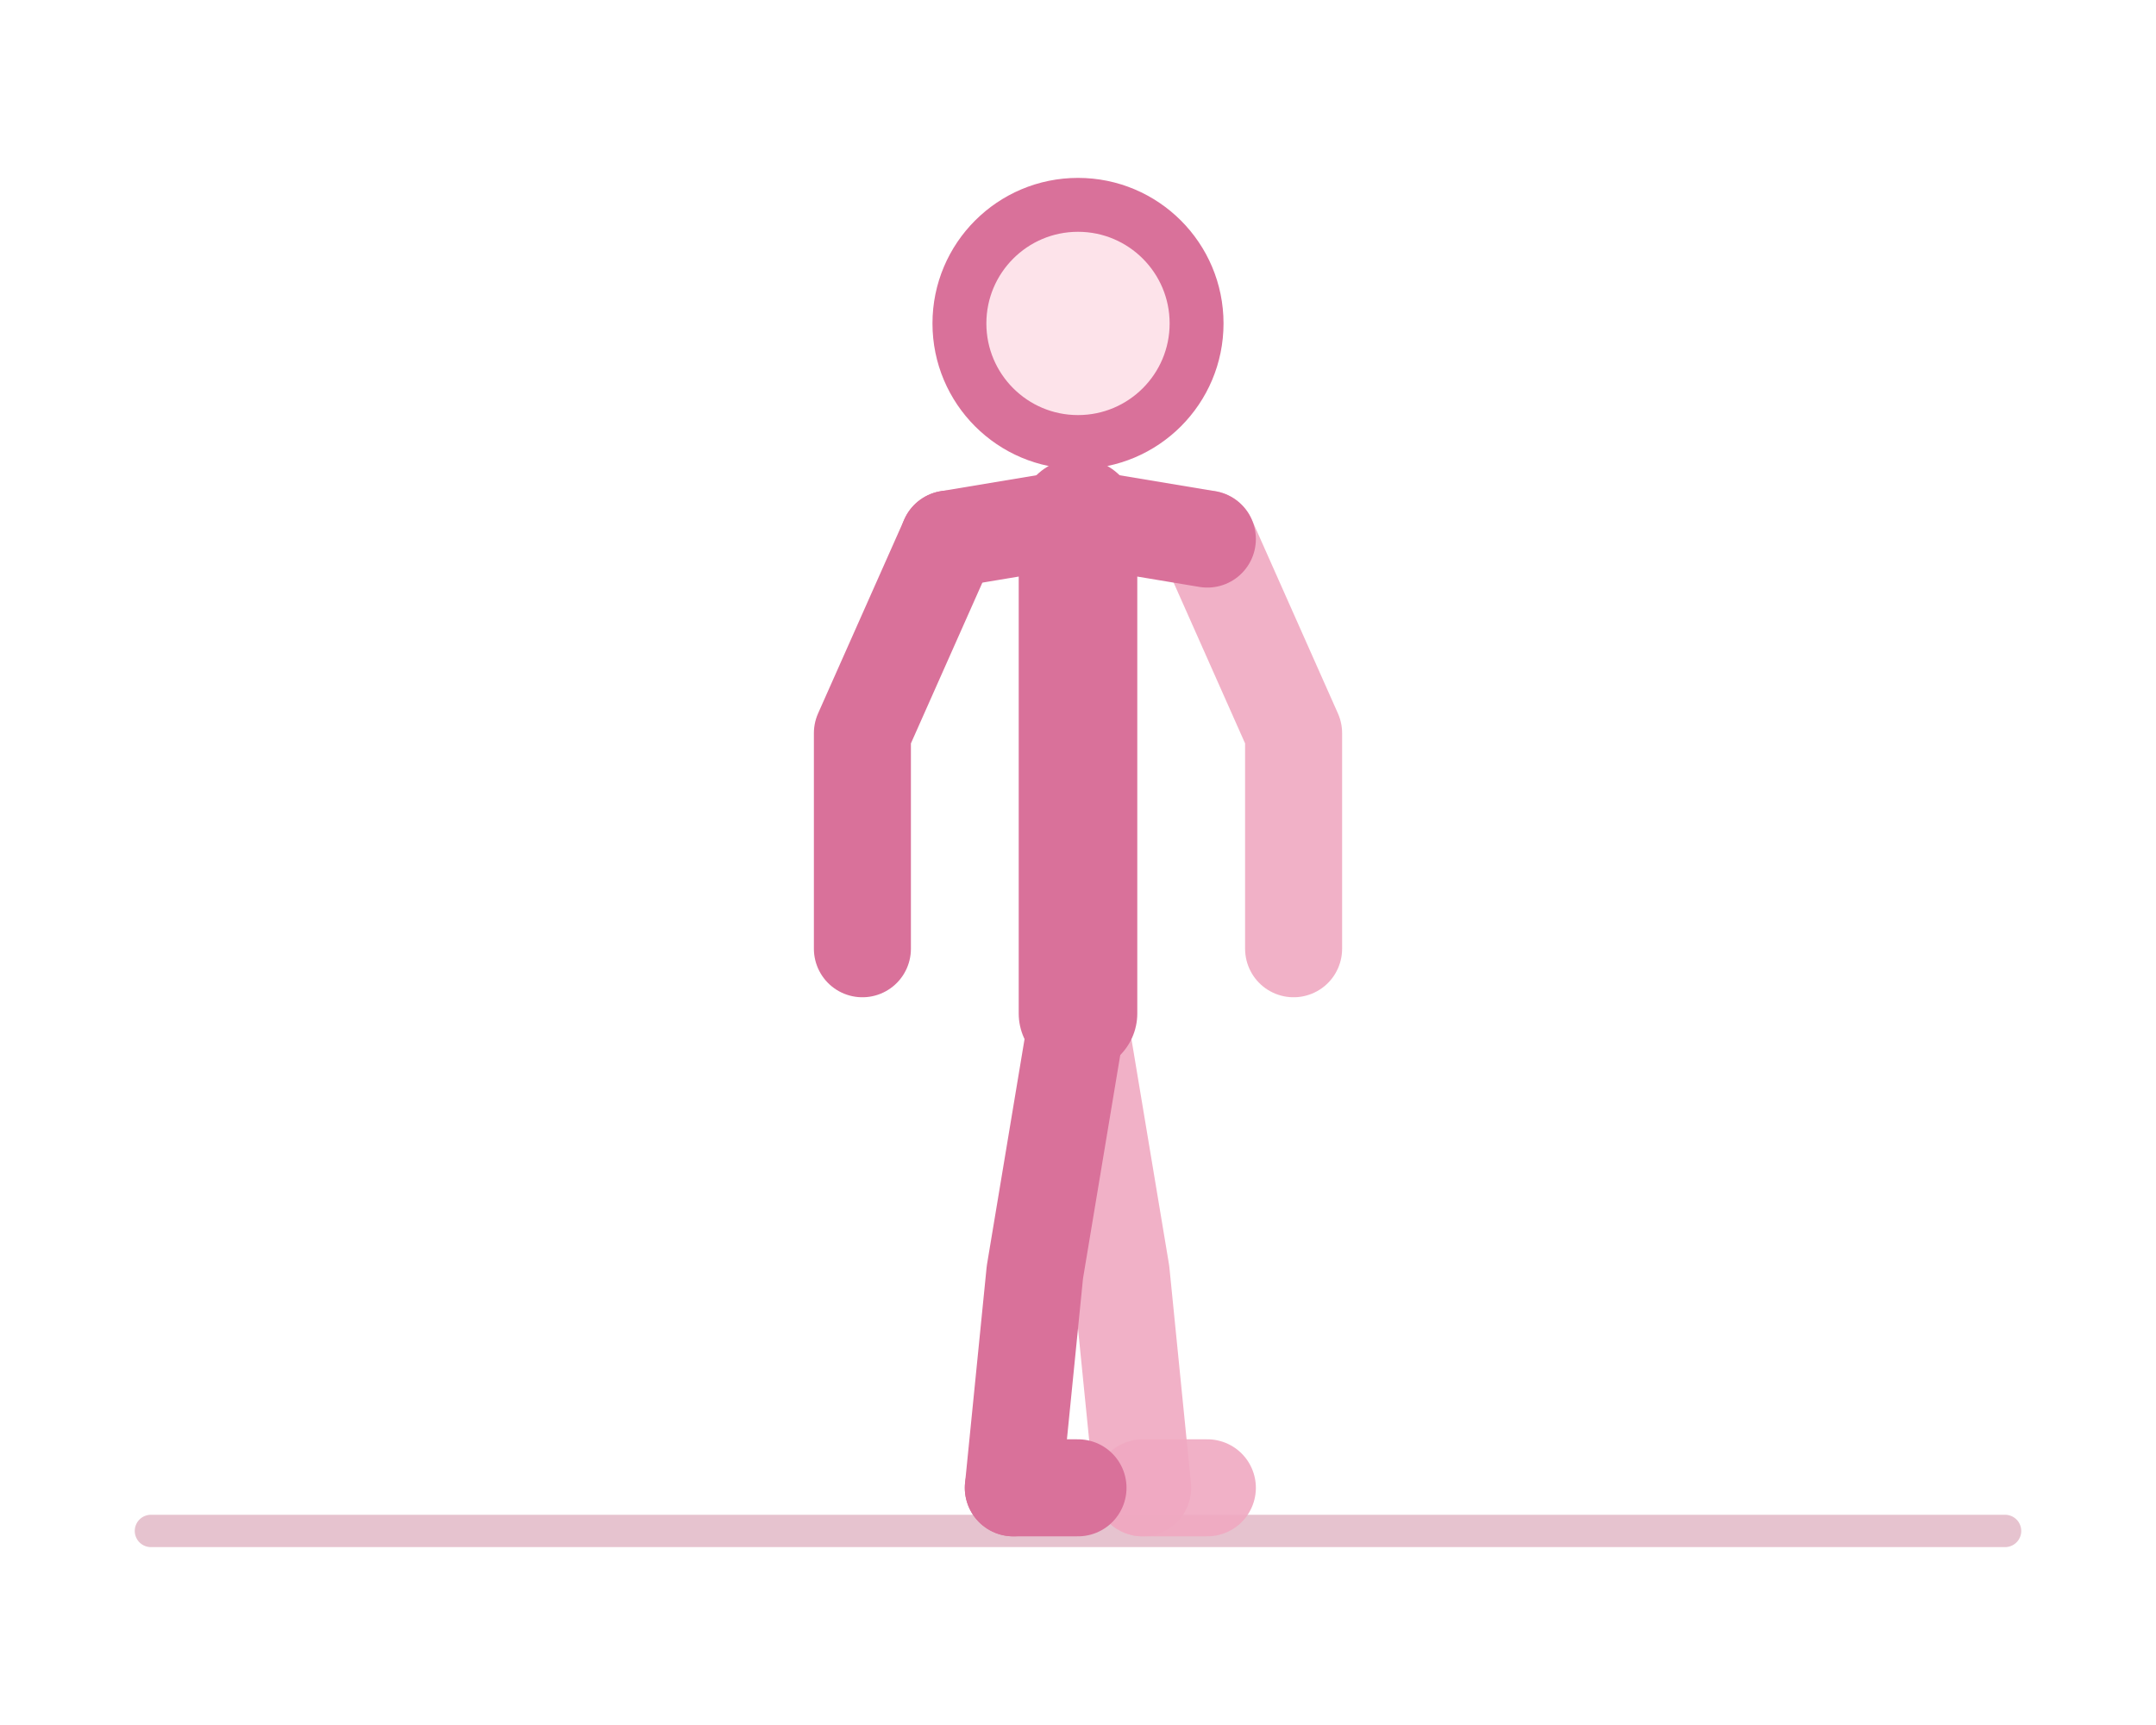
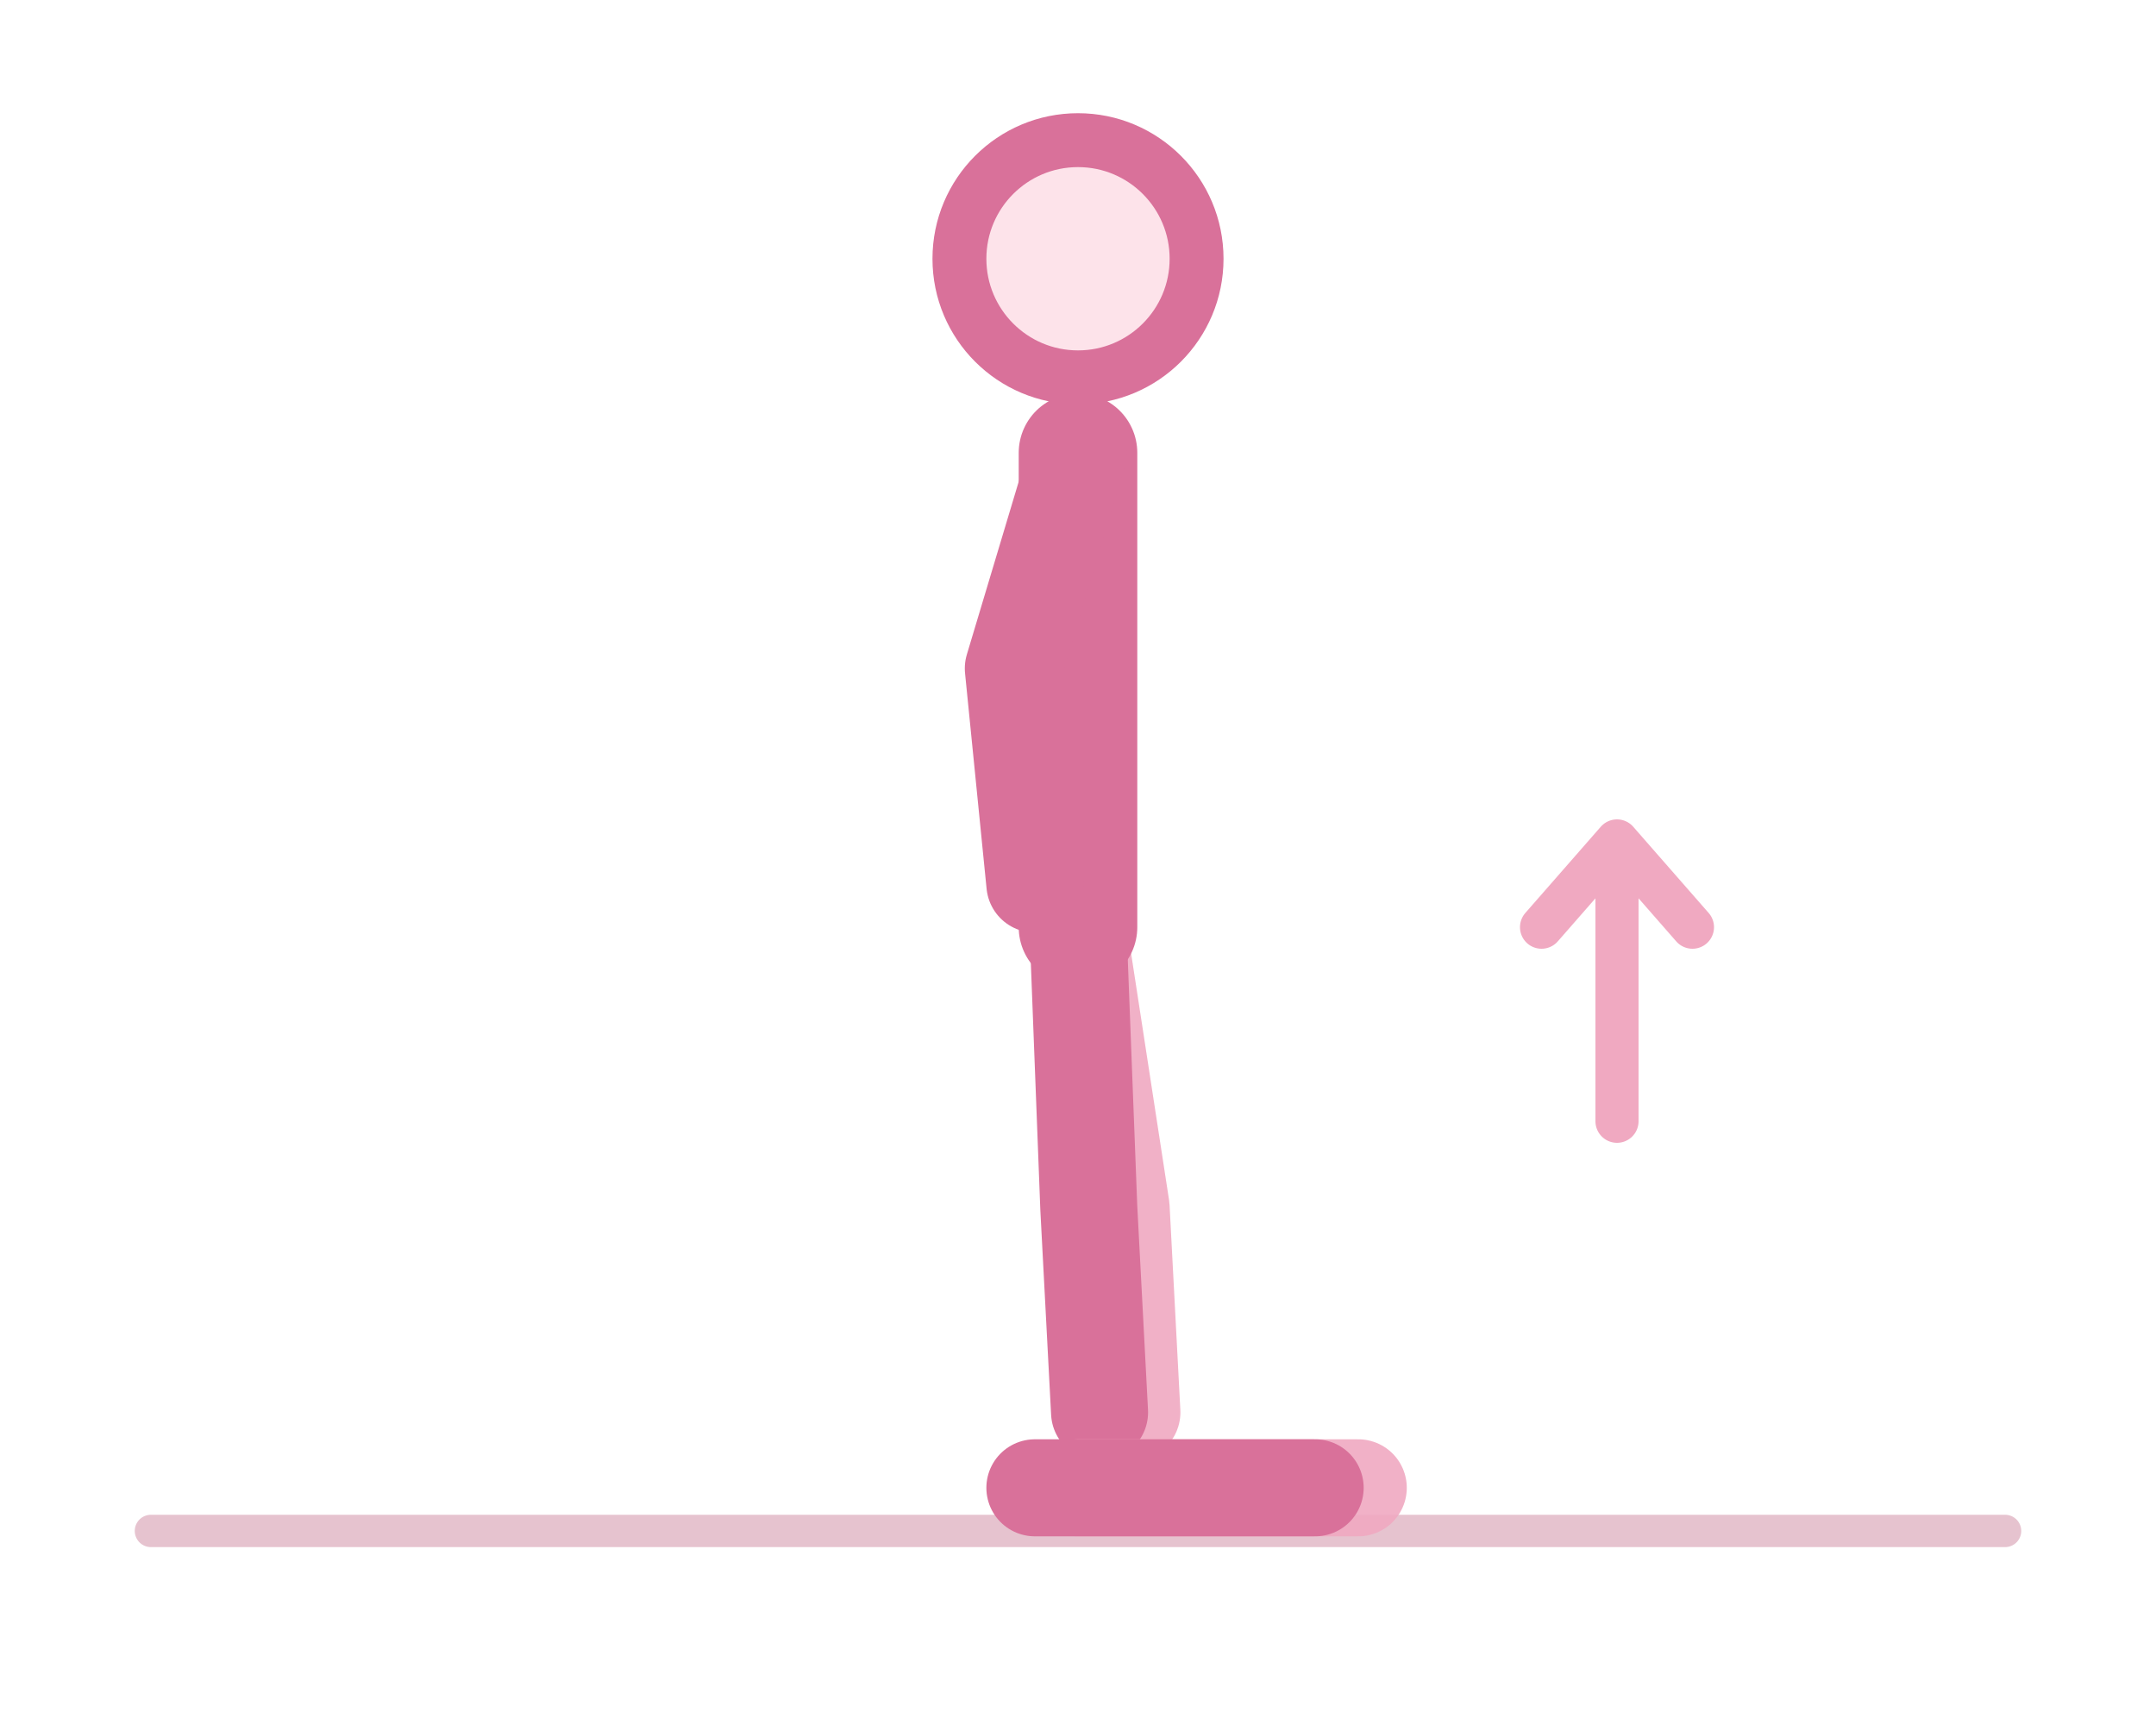
<svg xmlns="http://www.w3.org/2000/svg" viewBox="0 0 200 160" role="img" aria-label="Salita sulle punte">
  <line x1="14" y1="142" x2="186" y2="142" stroke="#e6c3cf" stroke-width="3" stroke-linecap="round" />
-   <polyline points="100,94 104,118 106,138" fill="none" stroke="#f0a9c1" stroke-width="9" stroke-linecap="round" stroke-linejoin="round" opacity="0.9">
-     <animate attributeName="points" values="100,94 104,118 106,138;100,86 104,110 106,131;100,94 104,118 106,138" dur="2.6s" repeatCount="indefinite" calcMode="spline" keyTimes="0;0.5;1" keySplines="0.42 0 0.58 1;0.42 0 0.58 1" />
+   <path d="M150 104 v-26 m-7 8 l7 -8 l7 8" fill="none" stroke="#f0a9c1" stroke-width="4" stroke-linecap="round" stroke-linejoin="round" />
+   <polyline points="100,86 104,112 105,131" fill="none" stroke="#f0a9c1" stroke-width="9" stroke-linecap="round" stroke-linejoin="round" opacity="0.9">
+     <animate attributeName="points" values="100,86 104,112 105,131;100,75 104,101 105,120;100,86 104,112 105,131" dur="2.6s" repeatCount="indefinite" calcMode="spline" keyTimes="0;0.5;1" keySplines="0.42 0 0.58 1;0.42 0 0.58 1" />
  </polyline>
-   <polyline points="112,50 120,68 120,88" fill="none" stroke="#f0a9c1" stroke-width="9" stroke-linecap="round" stroke-linejoin="round" opacity="0.9">
-     <animate attributeName="points" values="112,50 120,68 120,88;112,42 120,60 120,80;112,50 120,68 120,88" dur="2.6s" repeatCount="indefinite" calcMode="spline" keyTimes="0;0.5;1" keySplines="0.42 0 0.58 1;0.42 0 0.58 1" />
+   <polyline points="100,42 100,86" fill="none" stroke="#d9719a" stroke-width="11" stroke-linecap="round" stroke-linejoin="round">
+     <animate attributeName="points" values="100,42 100,86;100,31 100,75;100,42 100,86" dur="2.6s" repeatCount="indefinite" calcMode="spline" keyTimes="0;0.5;1" keySplines="0.42 0 0.58 1;0.42 0 0.58 1" />
  </polyline>
-   <polyline points="100,48 100,94" fill="none" stroke="#d9719a" stroke-width="11" stroke-linecap="round" stroke-linejoin="round">
-     <animate attributeName="points" values="100,48 100,94;100,40 100,86;100,48 100,94" dur="2.6s" repeatCount="indefinite" calcMode="spline" keyTimes="0;0.5;1" keySplines="0.42 0 0.58 1;0.42 0 0.58 1" />
+   <polyline points="100,86 101,112 102,131" fill="none" stroke="#d9719a" stroke-width="9" stroke-linecap="round" stroke-linejoin="round">
+     <animate attributeName="points" values="100,86 101,112 102,131;100,75 101,101 102,120;100,86 101,112 102,131" dur="2.6s" repeatCount="indefinite" calcMode="spline" keyTimes="0;0.5;1" keySplines="0.42 0 0.58 1;0.42 0 0.58 1" />
  </polyline>
-   <polyline points="112,50 100,48 88,50" fill="none" stroke="#d9719a" stroke-width="9" stroke-linecap="round" stroke-linejoin="round">
-     <animate attributeName="points" values="112,50 100,48 88,50;112,42 100,40 88,42;112,50 100,48 88,50" dur="2.6s" repeatCount="indefinite" calcMode="spline" keyTimes="0;0.5;1" keySplines="0.42 0 0.58 1;0.42 0 0.58 1" />
+   <polyline points="100,42 94,62 96,82" fill="none" stroke="#d9719a" stroke-width="9" stroke-linecap="round" stroke-linejoin="round">
+     <animate attributeName="points" values="100,42 94,62 96,82;100,31 94,51 96,71;100,42 94,62 96,82" dur="2.6s" repeatCount="indefinite" calcMode="spline" keyTimes="0;0.5;1" keySplines="0.42 0 0.58 1;0.42 0 0.58 1" />
  </polyline>
-   <polyline points="100,94 96,118 94,138" fill="none" stroke="#d9719a" stroke-width="9" stroke-linecap="round" stroke-linejoin="round">
-     <animate attributeName="points" values="100,94 96,118 94,138;100,86 96,110 94,131;100,94 96,118 94,138" dur="2.6s" repeatCount="indefinite" calcMode="spline" keyTimes="0;0.5;1" keySplines="0.42 0 0.58 1;0.42 0 0.58 1" />
+   <circle cx="100" cy="24" r="11" fill="#fde3ea" stroke="#d9719a" stroke-width="5">
+     <animate attributeName="cy" values="24;13;24" dur="2.6s" repeatCount="indefinite" calcMode="spline" keyTimes="0;0.5;1" keySplines="0.42 0 0.58 1;0.42 0 0.58 1" />
+   </circle>
+   <polyline points="100,138 126,138" fill="none" stroke="#f0a9c1" stroke-width="9" stroke-linecap="round" opacity="0.9">
+     <animate attributeName="points" values="100,138 126,138;102,127 126,138;100,138 126,138" dur="2.6s" repeatCount="indefinite" calcMode="spline" keyTimes="0;0.5;1" keySplines="0.42 0 0.58 1;0.42 0 0.58 1" />
  </polyline>
-   <polyline points="88,50 80,68 80,88" fill="none" stroke="#d9719a" stroke-width="9" stroke-linecap="round" stroke-linejoin="round">
-     <animate attributeName="points" values="88,50 80,68 80,88;88,42 80,60 80,80;88,50 80,68 80,88" dur="2.6s" repeatCount="indefinite" calcMode="spline" keyTimes="0;0.5;1" keySplines="0.42 0 0.58 1;0.42 0 0.58 1" />
-   </polyline>
-   <circle cx="100" cy="30" r="11" fill="#fde3ea" stroke="#d9719a" stroke-width="5">
-     <animate attributeName="cy" values="30;22;30" dur="2.6s" repeatCount="indefinite" calcMode="spline" keyTimes="0;0.5;1" keySplines="0.42 0 0.58 1;0.42 0 0.58 1" />
-   </circle>
-   <polyline points="106,138 112,138" fill="none" stroke="#f0a9c1" stroke-width="9" stroke-linecap="round" opacity="0.9">
-     <animate attributeName="points" values="106,138 112,138;106,130 112,138;106,138 112,138" dur="2.6s" repeatCount="indefinite" calcMode="spline" keyTimes="0;0.5;1" keySplines="0.42 0 0.58 1;0.42 0 0.58 1" />
-   </polyline>
-   <polyline points="94,138 100,138" fill="none" stroke="#d9719a" stroke-width="9" stroke-linecap="round" opacity="1">
-     <animate attributeName="points" values="94,138 100,138;94,130 100,138;94,138 100,138" dur="2.6s" repeatCount="indefinite" calcMode="spline" keyTimes="0;0.5;1" keySplines="0.42 0 0.58 1;0.42 0 0.58 1" />
+   <polyline points="96,138 122,138" fill="none" stroke="#d9719a" stroke-width="9" stroke-linecap="round" opacity="1">
+     <animate attributeName="points" values="96,138 122,138;98,127 122,138;96,138 122,138" dur="2.6s" repeatCount="indefinite" calcMode="spline" keyTimes="0;0.5;1" keySplines="0.42 0 0.58 1;0.42 0 0.58 1" />
  </polyline>
</svg>
